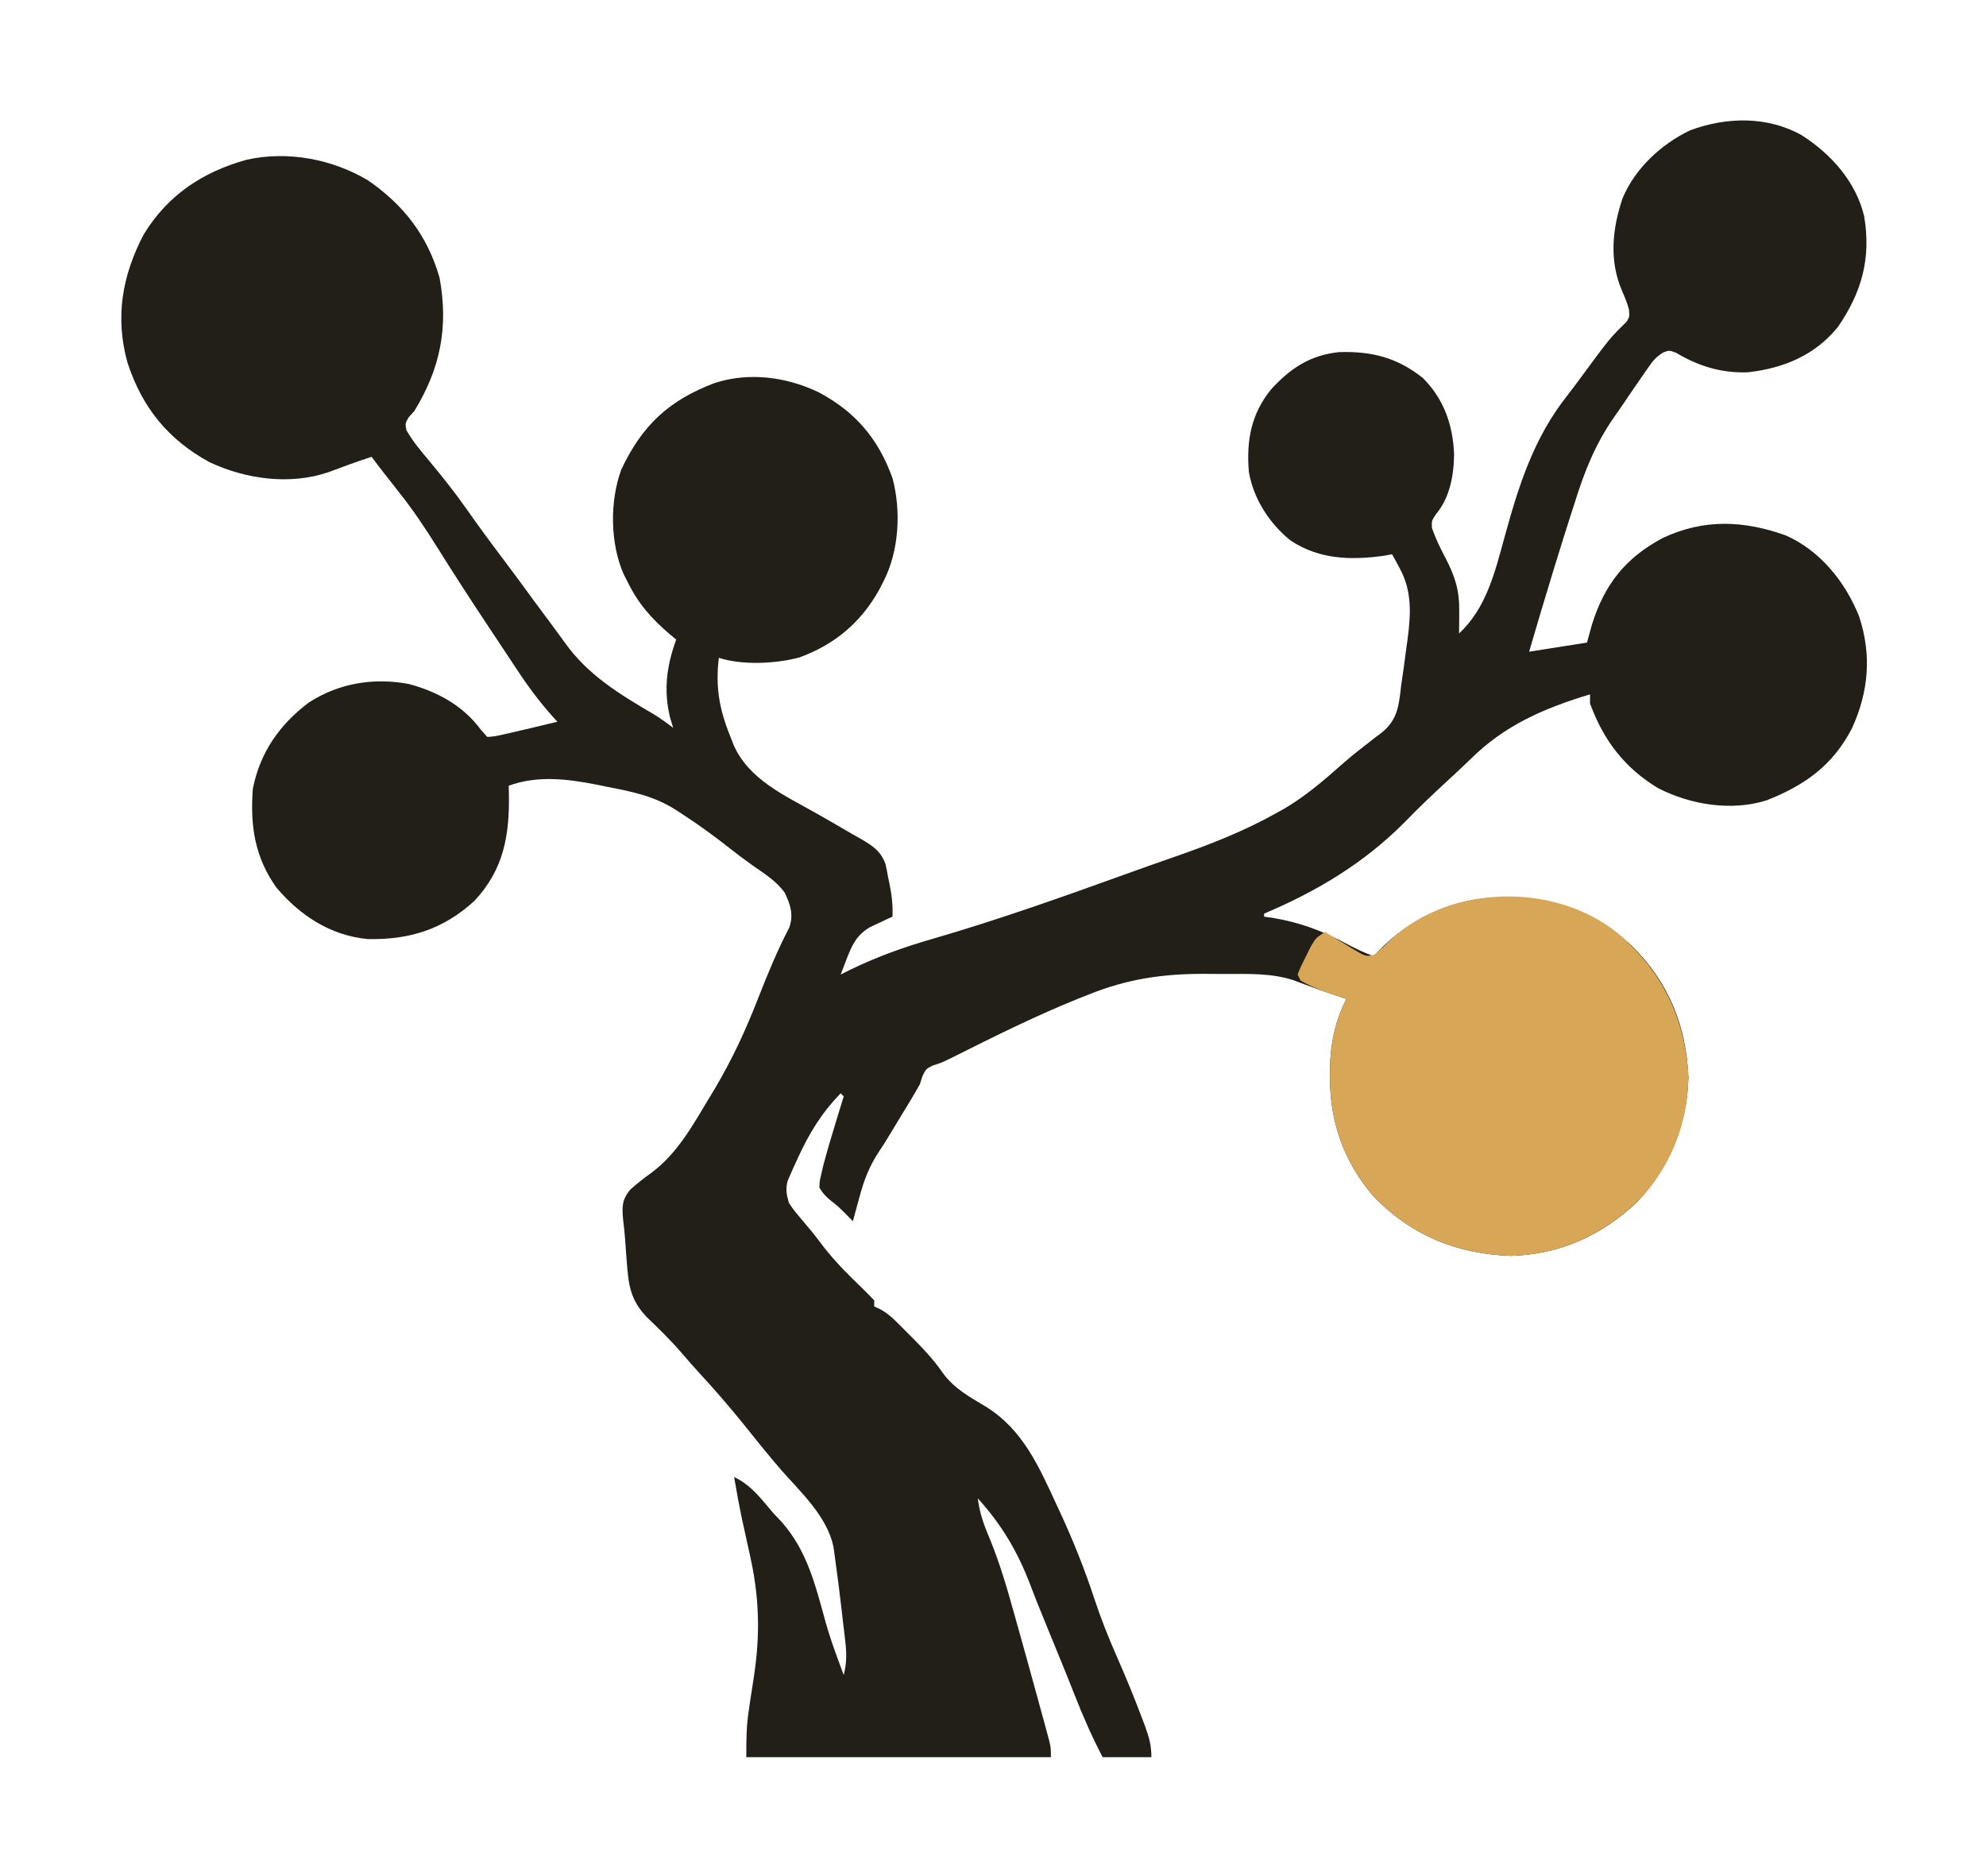
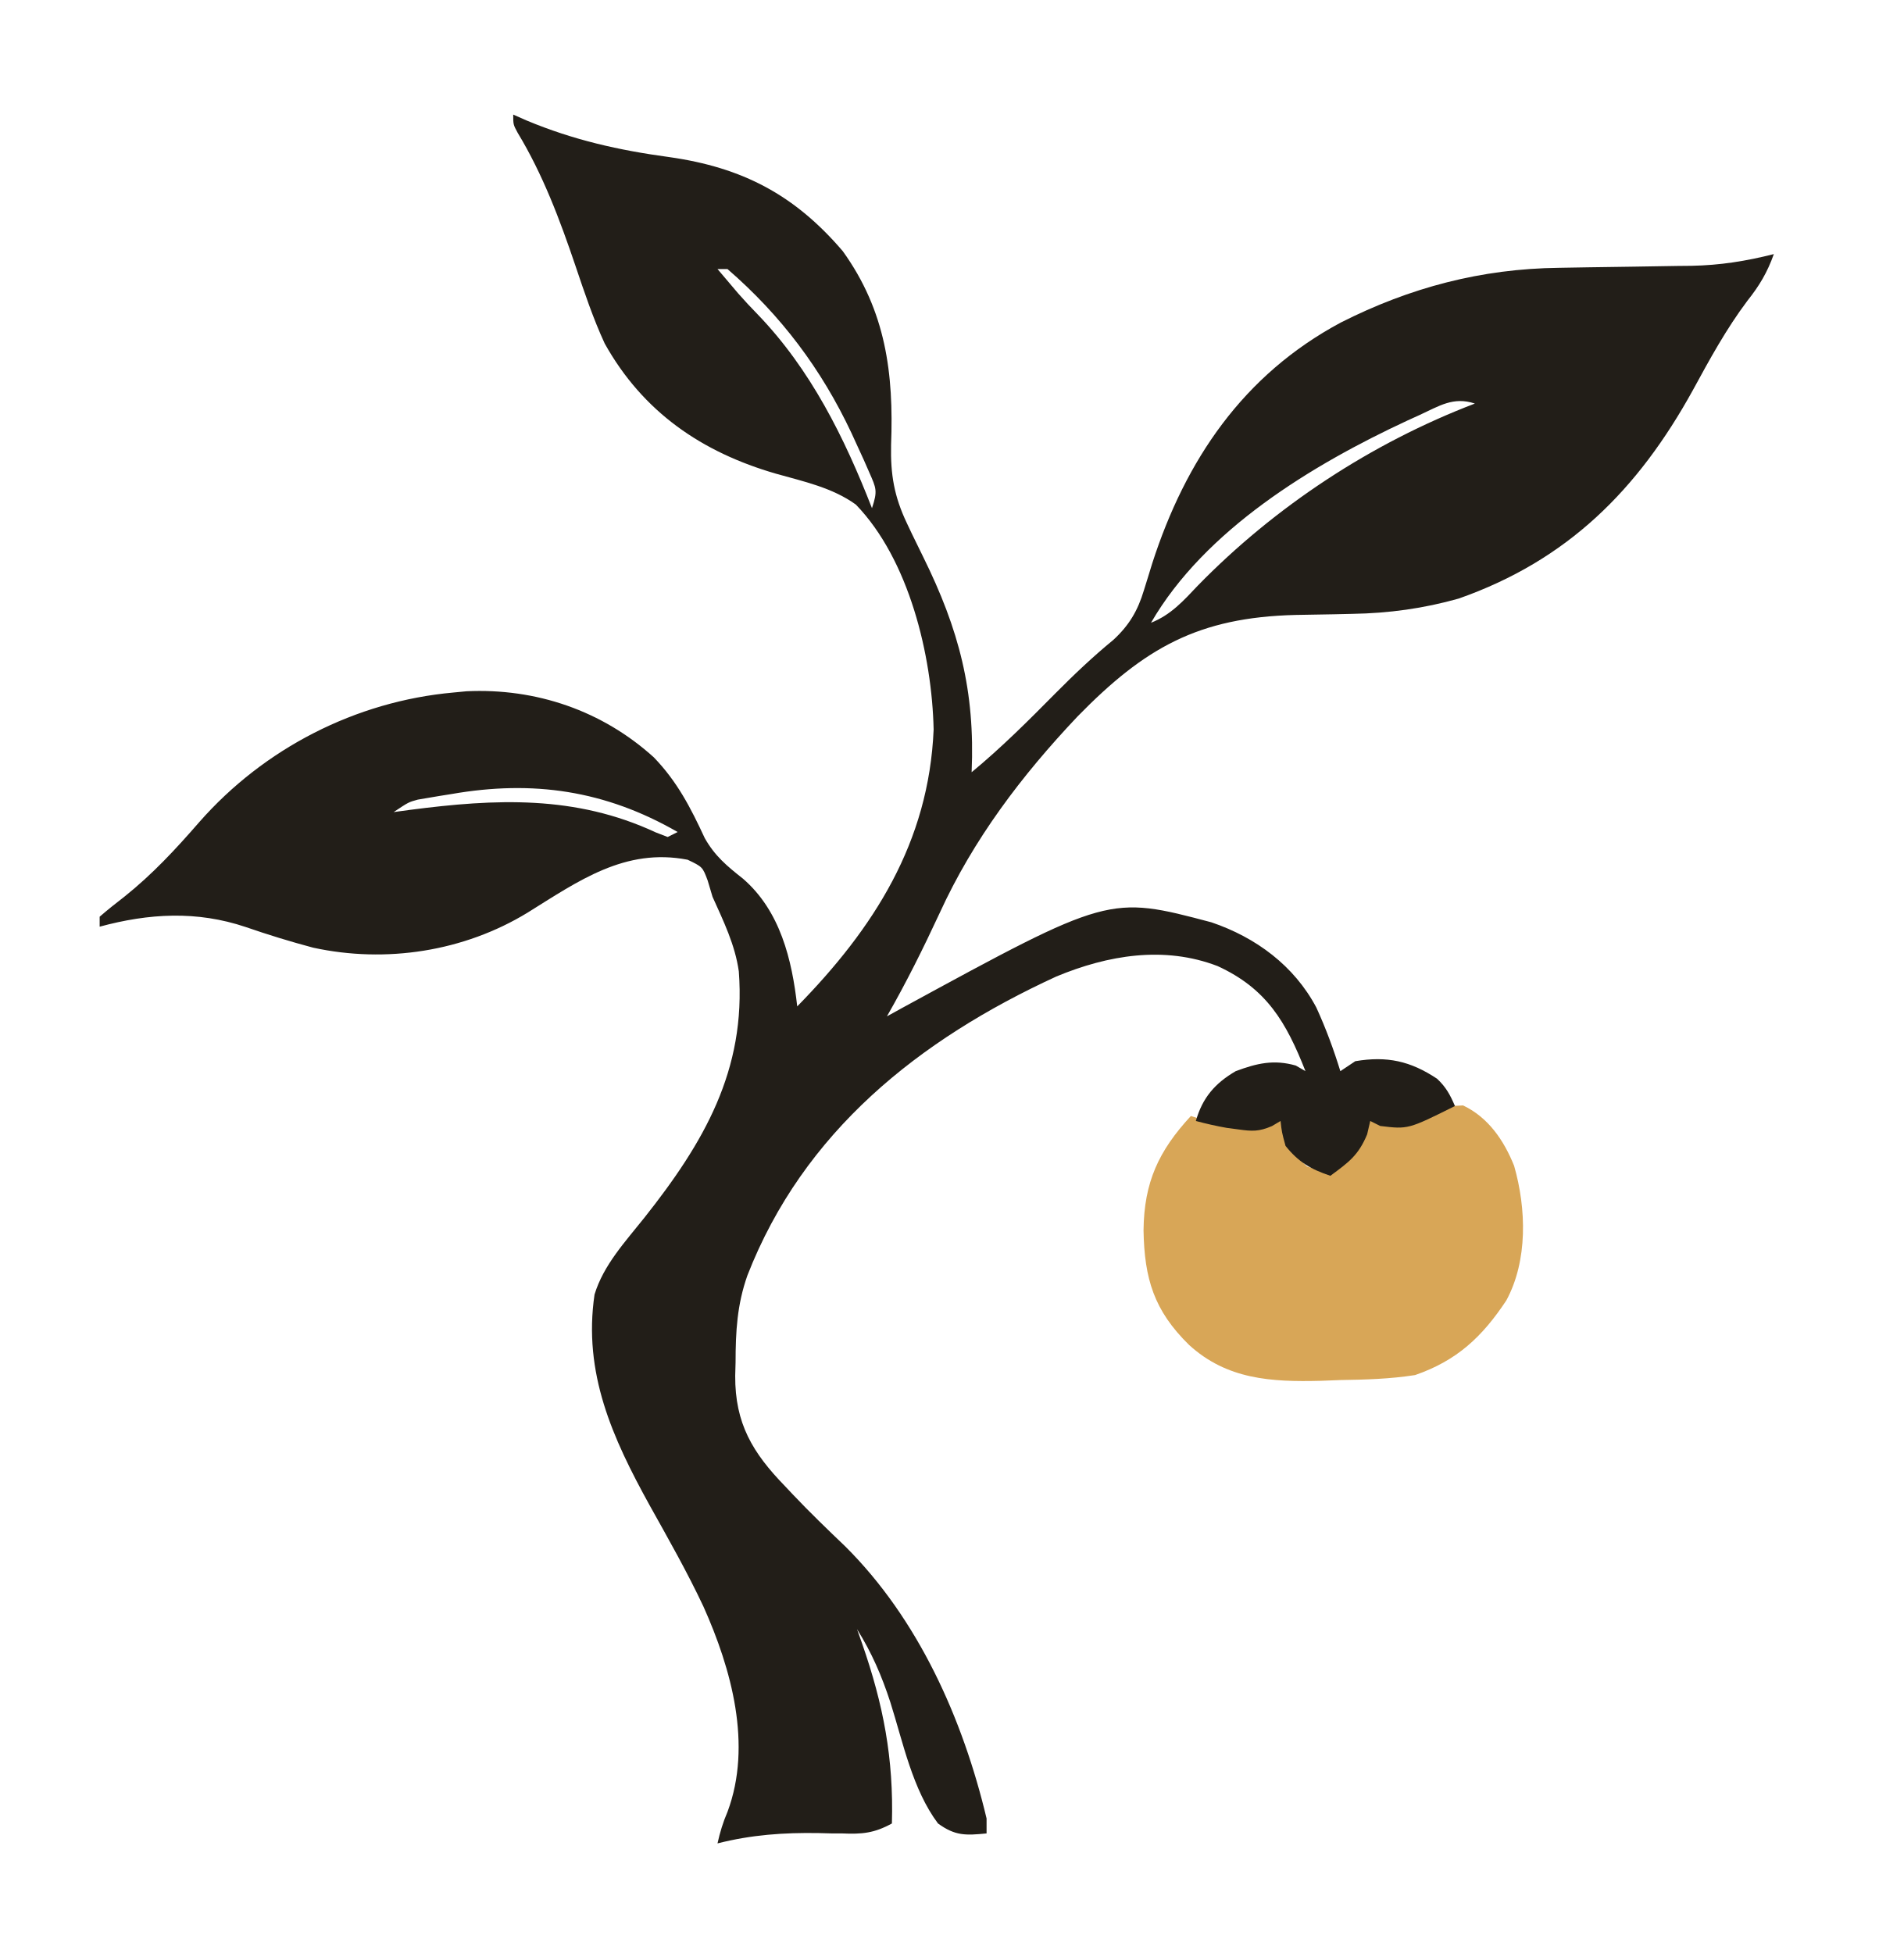
- <svg xmlns="http://www.w3.org/2000/svg" viewBox="0 0 652 616" role="img" aria-label="poieo">
-   <path d="M0 0 C9.67 6.16 17.84 15.25 20.57 26.64 C22.86 40.42 19.87 51.45 11.97 62.97 C4.44 72.3 -5.88 76.57 -17.62 77.89 C-26.36 78.19 -33.77 75.88 -41.21 71.47 C-43.43 70.64 -43.43 70.64 -45.4 71.38 C-47.6 72.75 -48.66 73.94 -50.13 76.06 C-50.38 76.41 -50.38 76.41 -51.61 78.18 C-52.11 78.91 -52.61 79.64 -53.12 80.39 C-53.36 80.73 -53.36 80.73 -54.57 82.46 C-55.61 83.96 -56.64 85.47 -57.65 86.99 C-58.95 88.92 -60.28 90.84 -61.62 92.74 C-67.73 101.57 -71.26 110.44 -74.43 120.64 C-74.94 122.21 -75.44 123.77 -75.95 125.34 C-77.48 130.1 -78.96 134.87 -80.43 139.64 C-80.67 140.4 -80.9 141.17 -81.15 141.95 C-83.98 151.16 -86.73 160.39 -89.43 169.64 C-83.16 168.65 -76.89 167.66 -70.43 166.64 C-69.9 164.7 -69.36 162.76 -68.81 160.77 C-64.69 147.54 -57.79 138.8 -45.5 132.27 C-32.02 125.98 -19.11 126.51 -5.25 131.41 C6.12 136.41 14.33 146.67 18.88 157.95 C23.08 170.58 22.08 182.74 16.57 194.77 C10.29 206.97 1.05 213.52 -11.48 218.45 C-23.12 222.08 -36.4 219.9 -47.06 214.45 C-58.13 207.8 -65.01 198.69 -69.43 186.64 C-69.43 185.65 -69.43 184.66 -69.43 183.64 C-84.58 188.24 -97.4 193.71 -108.81 205.05 C-111.2 207.39 -113.65 209.64 -116.1 211.9 C-121.02 216.44 -125.85 221.02 -130.5 225.83 C-143.69 239.09 -159.26 248.4 -176.43 255.64 C-176.43 255.97 -176.43 256.3 -176.43 256.64 C-175.54 256.76 -174.64 256.89 -173.71 257.02 C-164.5 258.54 -157.1 261.37 -148.89 265.8 C-146.1 267.29 -143.4 268.55 -140.43 269.64 C-140.04 269.2 -139.65 268.77 -139.25 268.32 C-129.46 257.9 -115.61 251.05 -101.29 250.42 C-83.66 249.93 -68.65 253.98 -55.6 266.33 C-43.56 278.24 -37.78 292.68 -37.12 309.52 C-37.57 325.02 -43.31 339.32 -54.12 350.46 C-65.69 361.37 -79.23 367.52 -95.31 368.02 C-113.15 367.45 -128.23 361.26 -140.62 348.36 C-150.23 337.13 -154.83 324.09 -154.81 309.45 C-154.81 308.53 -154.81 307.62 -154.81 306.67 C-154.68 298.39 -153.17 291.11 -149.43 283.64 C-149.69 283.56 -149.69 283.56 -151.02 283.12 C-156.32 281.38 -161.55 279.5 -166.76 277.51 C-174.1 275.13 -181.65 275.45 -189.27 275.46 C-191.47 275.45 -193.66 275.44 -195.85 275.42 C-209.51 275.36 -221.44 277.09 -234.18 282.27 C-235.36 282.73 -236.53 283.2 -237.74 283.68 C-251.93 289.42 -265.61 296.27 -279.28 303.12 C-282.43 304.64 -282.43 304.64 -285.23 305.53 C-287.43 306.64 -287.43 306.64 -288.58 308.98 C-288.86 309.86 -289.14 310.74 -289.43 311.64 C-290.28 313.19 -291.17 314.71 -292.08 316.22 C-292.59 317.07 -293.1 317.92 -293.63 318.8 C-293.9 319.24 -293.9 319.24 -295.25 321.45 C-295.51 321.89 -295.51 321.89 -296.83 324.07 C-301.09 331.13 -301.09 331.13 -302.84 333.74 C-306.01 338.53 -307.78 343.1 -309.25 348.64 C-309.35 349.03 -309.35 349.03 -309.9 350.99 C-310.42 352.87 -310.93 354.75 -311.43 356.64 C-312.19 355.87 -312.94 355.1 -313.72 354.31 C-316.43 351.64 -316.43 351.64 -318.3 350.19 C-320.1 348.78 -321.23 347.59 -322.43 345.64 C-322.36 343.5 -322.36 343.5 -321.79 341.1 C-321.69 340.66 -321.69 340.66 -321.17 338.42 C-319.98 333.92 -318.69 329.46 -317.31 325.02 C-317.03 324.11 -316.75 323.2 -316.47 322.26 C-315.79 320.05 -315.12 317.85 -314.43 315.64 C-314.76 315.31 -315.09 314.98 -315.43 314.64 C-321.73 321.13 -325.84 327.83 -329.56 336.02 C-329.76 336.45 -329.76 336.45 -330.78 338.65 C-331.14 339.48 -331.5 340.31 -331.88 341.16 C-332.2 341.91 -332.53 342.65 -332.86 343.41 C-333.57 346.17 -333.23 347.92 -332.43 350.64 C-330.87 352.96 -330.87 352.96 -328.87 355.33 C-328.14 356.2 -327.41 357.07 -326.66 357.97 C-325.93 358.85 -325.19 359.73 -324.43 360.64 C-323.18 362.26 -321.93 363.89 -320.68 365.52 C-316.9 370.28 -312.69 374.51 -308.29 378.71 C-306.97 379.98 -305.7 381.31 -304.43 382.64 C-304.43 383.3 -304.43 383.96 -304.43 384.64 C-304.14 384.77 -304.14 384.77 -302.65 385.44 C-300.36 386.68 -298.84 387.97 -297.01 389.8 C-296.38 390.43 -295.75 391.05 -295.11 391.69 C-294.45 392.36 -293.8 393.02 -293.12 393.7 C-292.44 394.38 -291.76 395.06 -291.06 395.76 C-287.69 399.18 -284.6 402.55 -281.87 406.52 C-278.21 411.57 -273.11 414.36 -267.84 417.5 C-255.61 425.06 -250.36 437.19 -244.5 449.89 C-244.34 450.22 -244.34 450.22 -243.57 451.87 C-239.22 461.25 -235.43 470.67 -232.2 480.5 C-230.07 486.95 -227.61 493.17 -224.87 499.39 C-221.85 506.27 -218.99 513.17 -216.37 520.2 C-216.07 520.99 -215.77 521.79 -215.46 522.6 C-214.16 526.18 -213.43 528.79 -213.43 532.64 C-218.71 532.64 -223.99 532.64 -229.43 532.64 C-232.9 526.02 -235.84 519.32 -238.57 512.36 C-241.43 505.07 -244.43 497.82 -247.4 490.57 C-251.41 480.74 -251.41 480.74 -253.23 475.95 C-257.32 465.17 -262.66 456.18 -270.43 447.64 C-269.84 452.31 -268.53 456.15 -266.68 460.46 C-263.3 468.63 -260.85 476.95 -258.5 485.45 C-258.07 486.98 -257.64 488.51 -257.21 490.03 C-256.14 493.84 -255.08 497.65 -254.03 501.46 C-253.46 503.56 -252.88 505.65 -252.3 507.74 C-251.3 511.37 -250.3 515 -249.31 518.64 C-249.01 519.72 -248.72 520.8 -248.41 521.91 C-248.15 522.89 -247.89 523.88 -247.61 524.89 C-247.38 525.74 -247.15 526.59 -246.92 527.47 C-246.43 529.64 -246.43 529.64 -246.43 532.64 C-279.43 532.64 -312.43 532.64 -346.43 532.64 C-346.43 526.95 -346.41 522.36 -345.56 516.91 C-345.38 515.69 -345.2 514.48 -345.01 513.22 C-344.63 510.73 -344.24 508.23 -343.86 505.74 C-341.8 491.81 -342.18 479.68 -345.31 465.95 C-345.85 463.49 -346.39 461.03 -346.93 458.57 C-347.18 457.4 -347.44 456.24 -347.71 455.04 C-348.73 450.26 -349.6 445.46 -350.43 440.64 C-344.75 443.31 -341.46 447.93 -337.43 452.64 C-336.6 453.51 -335.77 454.38 -334.91 455.28 C-326.33 464.97 -323.69 476.36 -320.29 488.64 C-319.17 492.57 -317.85 496.42 -316.43 500.27 C-316.24 500.8 -316.24 500.8 -315.25 503.49 C-315.11 503.85 -315.11 503.85 -314.43 505.64 C-313.47 501.79 -313.47 498.64 -313.92 494.7 C-313.99 494.13 -313.99 494.13 -314.31 491.24 C-314.46 490.05 -314.6 488.86 -314.75 487.64 C-314.88 486.48 -315.01 485.33 -315.14 484.14 C-315.82 478.27 -316.57 472.42 -317.39 466.57 C-317.53 465.55 -317.68 464.53 -317.82 463.47 C-319.97 453.5 -328.43 445.76 -334.97 438.33 C-339.33 433.31 -343.47 428.08 -347.64 422.9 C-352.28 417.16 -357.09 411.63 -362.1 406.2 C-364.09 404.02 -366.02 401.82 -367.93 399.58 C-371.46 395.5 -375.31 391.77 -379.2 388.04 C-384.38 382.49 -385.06 377.87 -385.62 370.52 C-385.66 370.04 -385.66 370.04 -385.84 367.66 C-385.99 365.81 -386.12 363.96 -386.25 362.11 C-386.4 360.1 -386.62 358.1 -386.87 356.1 C-387.25 351.92 -387.28 349.7 -384.6 346.35 C-382.3 344.26 -379.96 342.44 -377.43 340.64 C-368.83 334.17 -363.73 324.67 -358.25 315.58 C-357.75 314.75 -357.25 313.93 -356.73 313.07 C-351.04 303.49 -346.53 293.71 -342.5 283.33 C-339.4 275.43 -336.24 267.71 -332.3 260.19 C-330.86 255.94 -331.92 252.71 -333.81 248.77 C-336.57 244.94 -340.48 242.51 -344.32 239.84 C-346.99 237.95 -349.57 235.99 -352.14 233.97 C-357.25 229.94 -362.47 226.17 -367.93 222.64 C-368.51 222.27 -369.08 221.89 -369.68 221.51 C-376.78 217 -383.84 215.6 -392 214.02 C-393.11 213.79 -394.23 213.56 -395.38 213.32 C-405.17 211.41 -414.89 210.17 -424.43 213.64 C-424.41 214.55 -424.39 215.45 -424.36 216.39 C-424.16 229.98 -426.03 241.12 -435.68 251.45 C-445.89 260.81 -457.07 264.31 -470.75 263.99 C-482.89 262.84 -492.88 256.3 -500.64 247.14 C-507.83 237.11 -509.33 226.73 -508.43 214.64 C-506.04 202.7 -499.7 193.61 -490.06 186.33 C-480.08 179.9 -468.76 178.09 -457.15 180.25 C-447.86 182.77 -439.41 187.32 -433.62 195.2 C-432.9 196.01 -432.18 196.81 -431.43 197.64 C-428.85 197.42 -428.85 197.42 -425.43 196.64 C-424.75 196.49 -424.06 196.33 -423.35 196.17 C-421.08 195.66 -418.82 195.12 -416.56 194.58 C-415.77 194.39 -414.99 194.21 -414.18 194.01 C-412.27 193.56 -410.35 193.1 -408.43 192.64 C-408.65 192.4 -408.65 192.4 -409.76 191.19 C-414.08 186.37 -417.83 181.4 -421.38 176 C-421.92 175.19 -422.46 174.38 -423.02 173.54 C-424.15 171.84 -425.28 170.13 -426.41 168.42 C-428.09 165.87 -429.79 163.33 -431.48 160.78 C-437.04 152.41 -442.5 143.99 -447.82 135.47 C-451.78 129.15 -455.84 123.03 -460.5 117.2 C-461.04 116.51 -461.58 115.82 -462.13 115.11 C-463.14 113.82 -464.15 112.54 -465.16 111.26 C-466.62 109.41 -468.03 107.53 -469.43 105.64 C-474.26 107.21 -479 108.95 -483.75 110.74 C-496.4 114.99 -510.75 112.98 -522.68 107.39 C-536.28 99.94 -544.75 89.46 -549.56 74.77 C-553.73 59.86 -551.34 46.1 -544.22 32.56 C-536.31 19.64 -524.91 12.13 -510.54 8.11 C-497.01 5.09 -482.43 7.85 -470.68 14.83 C-458.93 22.87 -451.02 33.12 -447.12 46.88 C-444.15 63.09 -446.86 76.66 -455.43 90.64 C-456.03 91.3 -456.63 91.97 -457.25 92.65 C-458.43 94.64 -458.43 94.64 -458 96.93 C-455.85 100.65 -453.21 103.8 -450.43 107.08 C-446.23 112.15 -442.15 117.25 -438.37 122.64 C-434.41 128.29 -430.33 133.82 -426.18 139.32 C-422.79 143.81 -419.47 148.33 -416.17 152.87 C-413.81 156.09 -411.43 159.29 -409.04 162.48 C-408.05 163.82 -407.06 165.16 -406.1 166.52 C-398.39 177.37 -388.1 183.54 -376.73 190.22 C-374.53 191.58 -372.48 193.05 -370.43 194.64 C-370.76 193.55 -371.09 192.45 -371.43 191.33 C-373.65 182.3 -372.58 174.29 -369.43 165.64 C-369.76 165.37 -369.76 165.37 -371.41 164.02 C-377.53 158.8 -381.91 153.88 -385.43 146.64 C-385.64 146.24 -385.64 146.24 -386.68 144.2 C-391.14 134.07 -391.29 120.28 -387.48 109.87 C-380.68 95.33 -371.79 87.04 -356.74 81.39 C-345.49 77.75 -333.17 79.39 -322.65 84.46 C-310.62 90.86 -303.06 99.72 -298.43 112.64 C-295.52 123.55 -296.29 136.64 -301.43 146.64 C-301.88 147.51 -302.33 148.38 -302.79 149.28 C-308.79 160.04 -317.37 167.28 -329 171.52 C-336.76 173.62 -347.76 174.13 -355.43 171.64 C-356.62 181.19 -355.26 188.69 -351.62 197.58 C-351.28 198.45 -350.95 199.33 -350.6 200.23 C-345.57 211.69 -333.73 216.86 -323.31 222.77 C-319.33 225.03 -315.38 227.32 -311.43 229.64 C-310.56 230.13 -309.68 230.62 -308.78 231.12 C-304.88 233.44 -302.17 235.14 -300.68 239.55 C-300.37 240.93 -300.1 242.31 -299.87 243.7 C-299.8 244.05 -299.8 244.05 -299.42 245.81 C-298.67 249.45 -298.27 252.93 -298.43 256.64 C-299.12 256.96 -299.81 257.27 -300.52 257.59 C-300.97 257.81 -300.97 257.81 -303.25 258.89 C-304.14 259.31 -305.03 259.73 -305.95 260.16 C-310.34 262.78 -311.84 266.23 -313.62 270.89 C-314.23 272.47 -314.83 274.06 -315.43 275.64 C-314.55 275.2 -313.67 274.75 -312.77 274.3 C-303.84 269.91 -294.92 266.71 -285.38 263.96 C-263.76 257.69 -242.6 250.16 -221.44 242.52 C-216.1 240.59 -210.76 238.7 -205.39 236.84 C-193.95 232.85 -183.02 228.57 -172.43 222.64 C-171.47 222.1 -170.51 221.56 -169.51 221.01 C-162.77 216.97 -156.94 212.02 -151.09 206.82 C-148.62 204.64 -146.11 202.59 -143.5 200.59 C-142.86 200.08 -142.22 199.58 -141.56 199.06 C-140.35 198.1 -139.12 197.17 -137.88 196.26 C-132.54 191.98 -132.16 187.19 -131.43 180.64 C-131.14 178.64 -130.84 176.64 -130.55 174.63 C-130.28 172.59 -130.01 170.56 -129.75 168.52 C-129.6 167.5 -129.46 166.48 -129.31 165.43 C-128.24 157.06 -127.83 149.66 -132 142.08 C-132.45 141.23 -132.91 140.38 -133.38 139.51 C-133.72 138.89 -134.07 138.28 -134.43 137.64 C-135.32 137.81 -136.21 137.97 -137.12 138.14 C-148.06 139.62 -158.21 139.37 -167.68 133.17 C-174.67 127.57 -179.88 119.5 -181.43 110.64 C-182.3 100.41 -180.71 91.5 -174.09 83.45 C-167.77 76.54 -161.32 72.26 -151.81 71.26 C-141.08 70.93 -132.69 73.06 -124.25 79.81 C-117.35 86.76 -114.42 95.28 -114.06 104.89 C-114.16 111.89 -115.47 119.16 -120.13 124.64 C-121.43 126.64 -121.43 126.64 -121.34 128.95 C-120.18 132.39 -118.62 135.56 -116.93 138.77 C-113.76 144.89 -112.29 149.4 -112.37 156.33 C-112.38 157.03 -112.38 157.73 -112.38 158.46 C-112.4 160.18 -112.41 161.91 -112.43 163.64 C-103.47 155.38 -100.61 143.38 -97.5 132.02 C-92.81 114.96 -87.91 99.39 -76.82 85.42 C-75.3 83.47 -73.84 81.5 -72.38 79.51 C-62.9 66.64 -62.9 66.64 -57.45 61.32 C-56.43 59.64 -56.43 59.64 -56.67 57.15 C-57.43 54.64 -57.43 54.64 -58.93 51.14 C-63.21 41.16 -62.14 30.69 -58.69 20.61 C-54.58 10.88 -46.03 2.94 -36.55 -1.57 C-24.69 -5.99 -11.24 -6.28 0 0 Z " fill="#221E18" transform="translate(591.4336,44.35938)" />
-   <path d="M0 0 C14.11 12.12 21.41 26.49 23.04 45 C23.63 59.97 18.21 74.68 8.45 85.95 C-3.47 98.24 -17.71 105.36 -35.05 105.89 C-52.89 105.33 -67.97 99.14 -80.36 86.24 C-89.98 75 -94.57 61.97 -94.55 47.33 C-94.55 46.87 -94.55 46.87 -94.55 44.55 C-94.42 36.27 -92.91 28.99 -89.18 21.52 C-89.76 21.33 -90.34 21.15 -90.93 20.96 C-95.55 19.48 -99.95 17.95 -104.18 15.52 C-104.51 14.86 -104.84 14.2 -105.18 13.52 C-104.07 10.77 -104.07 10.77 -102.43 7.52 C-101.89 6.44 -101.36 5.37 -100.82 4.27 C-99.18 1.52 -99.18 1.52 -96.18 -0.48 C-95.21 0.12 -94.25 0.72 -93.25 1.34 C-91.98 2.11 -90.7 2.87 -89.43 3.64 C-88.79 4.04 -88.16 4.44 -87.5 4.85 C-82.77 7.66 -82.77 7.66 -79.96 6.99 C-77.98 5.36 -76.17 3.64 -74.36 1.83 C-54.58 -16.12 -20.68 -16.78 0 0 Z " fill="#D8A657" transform="translate(531.1758,306.4844)" />
-   <path d="" fill="#221E18" transform="translate(0,0)" />
+ <svg xmlns="http://www.w3.org/2000/svg" viewBox="0 0 382 392" width="382" height="392" role="img" aria-labelledby="title">
+   <g id="fruit" fill="#d8a657">
+     <path d="M0 0 C5.066 2.4 8.196 7.009 10.25 12.125 C12.707 20.718 13.016 31.136 8.691 39.137 C3.848 46.453 -1.22 51.216 -9.625 54.125 C-14.628 54.906 -19.567 55.05 -24.625 55.125 C-25.927 55.175 -27.229 55.226 -28.57 55.277 C-38.48 55.528 -47.389 55.029 -55 48.062 C-62.02 41.175 -63.957 34.805 -64.125 25.062 C-64.014 15.393 -61.088 9.127 -54.625 2.125 C-53.491 2.476 -52.356 2.826 -51.188 3.188 C-46.065 4.484 -40.433 4.529 -35.625 2.125 C-35.512 2.754 -35.512 2.754 -34.938 5.938 C-34.144 9.083 -33.787 9.976 -31.312 12.25 C-28.625 13.125 -28.625 13.125 -26 12.5 C-22.163 10.279 -22.163 10.279 -20.625 8.125 C-19.938 4.938 -19.938 4.938 -19.625 2.125 C-19.068 2.232 -18.511 2.339 -17.938 2.449 C-12.6 3.288 -9.338 2.878 -4.398 0.789 C-2.625 0.125 -2.625 0.125 0 0 Z " transform="translate(293.625,221.875)" />
+   </g>
+   <g id="tree" fill="#221e18">
+     <path d="M0 0 C0.877 0.387 1.753 0.773 2.656 1.172 C12.053 5.101 21.217 7.165 31.309 8.53 C45.989 10.61 56.483 16.098 66.145 27.418 C74.799 39.461 76.385 51.968 75.834 66.32 C75.708 72.252 76.456 76.645 79 82 C79.339 82.718 79.678 83.436 80.027 84.175 C80.763 85.703 81.509 87.227 82.262 88.747 C89.472 103.334 92.711 115.694 92 132 C97.974 127.065 103.4 121.643 108.84 116.139 C112.567 112.384 116.355 108.789 120.449 105.43 C123.613 102.513 125.347 99.573 126.578 95.473 C126.848 94.604 127.118 93.736 127.396 92.842 C127.678 91.924 127.96 91.007 128.25 90.062 C134.946 69.31 146.51 52.228 166.082 41.742 C179.986 34.704 194.288 30.934 209.895 30.754 C211.839 30.721 213.784 30.688 215.729 30.654 C218.77 30.607 221.811 30.563 224.852 30.523 C227.804 30.483 230.755 30.432 233.707 30.379 C234.604 30.37 235.501 30.362 236.426 30.353 C242.21 30.242 247.388 29.421 253 28 C251.691 31.674 250.11 34.335 247.688 37.375 C243.431 43.047 240.138 49.092 236.75 55.312 C225.713 75.327 211.606 89.453 189.77 97.137 C182.725 99.129 175.717 100.094 168.395 100.211 C167.163 100.239 165.931 100.268 164.662 100.297 C162.115 100.349 159.568 100.393 157.021 100.43 C137.465 100.918 126.717 107.038 113.27 120.793 C102.033 132.669 92.378 145.401 85.562 160.312 C82.286 167.365 78.868 174.25 75 181 C76.03 180.432 77.06 179.863 78.121 179.277 C119.588 156.687 119.588 156.687 140.125 162.125 C149.059 165.16 156.728 170.822 161.184 179.234 C163.087 183.39 164.655 187.63 166 192 C166.99 191.34 167.98 190.68 169 190 C175.382 188.923 180.064 189.968 185.406 193.516 C187.2 195.187 188.042 196.759 189 199 C179.594 203.682 179.594 203.682 174 203 C173.34 202.67 172.68 202.34 172 202 C171.794 202.887 171.587 203.774 171.375 204.688 C169.617 208.923 167.646 210.305 164 213 C160.074 211.691 157.601 210.252 155 207 C154.25 204.25 154.25 204.25 154 202 C153.433 202.336 152.866 202.673 152.281 203.02 C149.663 204.145 148.294 204.085 145.5 203.688 C144.747 203.588 143.994 203.489 143.219 203.387 C141.112 203.019 139.066 202.549 137 202 C138.339 197.313 140.84 194.432 145 192 C149.253 190.413 152.651 189.615 157.062 190.875 C157.382 191.061 157.382 191.061 159 192 C155.126 182.155 151.217 175.436 141.367 170.91 C130.649 166.789 119.346 168.698 109 173 C81.436 185.664 58.245 204.151 47 233 C44.921 238.887 44.634 244.264 44.625 250.438 C44.613 250.889 44.613 250.889 44.551 253.174 C44.509 262.728 48.047 268.607 54.562 275.312 C55.087 275.87 55.611 276.427 56.152 277 C59.539 280.573 63.064 283.976 66.625 287.375 C81.326 301.991 90.243 322.019 95 342 C95 342.99 95 343.98 95 345 C90.816 345.41 88.71 345.516 85.25 343 C80.14 336.186 78.242 326.748 75.693 318.689 C73.96 313.364 71.967 308.754 69 304 C69.169 304.478 69.169 304.478 70.023 306.895 C74.276 319.123 76.374 329.948 76 343 C72.465 344.943 70.047 345.176 66 345 C65.34 345 64.68 345 64 345 C63.557 344.988 63.557 344.988 61.312 344.93 C54.26 344.813 47.843 345.27 41 347 C41.499 344.756 42.101 342.766 43.012 340.648 C48.018 327.232 43.787 311.987 38.184 299.475 C34.911 292.509 31.103 285.824 27.358 279.104 C19.915 265.614 13.997 252.58 16.32 236.828 C18.118 230.903 22.504 226.215 26.297 221.445 C38.216 206.405 46.771 191.801 45.276 171.982 C44.532 166.646 42.188 161.866 40 157 C39.678 155.918 39.355 154.837 39.023 153.723 C38 151 38 151 35 149.562 C22.438 147.133 13.143 153.798 2.875 160.188 C-9.894 167.978 -25.523 170.399 -40.164 167.211 C-44.737 165.991 -49.224 164.615 -53.695 163.066 C-63.512 159.768 -73.089 160.312 -83 163 C-83 162.34 -83 161.68 -83 161 C-81.4 159.612 -79.742 158.29 -78.062 157 C-72.391 152.47 -67.75 147.461 -63 142 C-50.007 127.211 -31.63 117.767 -12 116 C-11.135 115.918 -10.27 115.835 -9.379 115.75 C4.597 115.085 17.915 119.662 28.238 129.031 C32.942 133.921 35.595 139.1 38.434 145.211 C40.449 148.799 42.916 150.846 46.109 153.363 C53.595 159.844 55.943 169.608 57 179 C72.392 163.291 83.41 146.095 84.375 123.438 C84.047 108.534 79.448 89.326 68.77 78.281 C64.064 74.874 58.262 73.639 52.75 72.082 C37.893 67.79 26.054 59.736 18.359 45.945 C16.029 40.897 14.28 35.658 12.504 30.395 C9.379 21.155 5.951 12.004 0.883 3.637 C0 2 0 2 0 0 Z M41 31 C41.402 31.474 41.402 31.474 43.438 33.875 C43.713 34.2 43.713 34.2 45.105 35.844 C46.381 37.296 47.698 38.713 49.051 40.094 C59.685 51.124 66.48 64.84 72 79 C73.162 75.515 72.864 75.018 71.445 71.789 C71.083 70.963 70.72 70.136 70.346 69.285 C69.943 68.407 69.54 67.529 69.125 66.625 C68.919 66.174 68.919 66.174 67.874 63.895 C61.834 51.053 53.739 40.298 43 31 C42.34 31 41.68 31 41 31 Z M181.875 60.312 C181.077 60.675 180.28 61.037 179.458 61.411 C160.414 70.262 138.827 83.298 128 102 C131.985 100.419 134.493 97.611 137.375 94.562 C152.874 78.672 172.245 65.928 193 58 C188.666 56.555 185.827 58.502 181.875 60.312 Z M-12.375 136.375 C-13.168 136.501 -13.961 136.628 -14.777 136.758 C-15.539 136.887 -16.301 137.016 -17.086 137.148 C-17.767 137.264 -18.448 137.379 -19.15 137.498 C-21 138 -21 138 -24 140 C-22.935 139.856 -21.87 139.711 -20.773 139.562 C-3.499 137.312 12.466 136.557 28.602 144.074 C29.393 144.38 30.185 144.685 31 145 C31.66 144.67 32.32 144.34 33 144 C18.455 135.631 3.951 133.531 -12.375 136.375 Z M66 298 C67 300 67 300 67 300 Z M67 300 C68 302 68 302 68 302 Z M52 342 C53 344 53 344 53 344 Z " transform="translate(103,23)" />
+   </g>
</svg>
